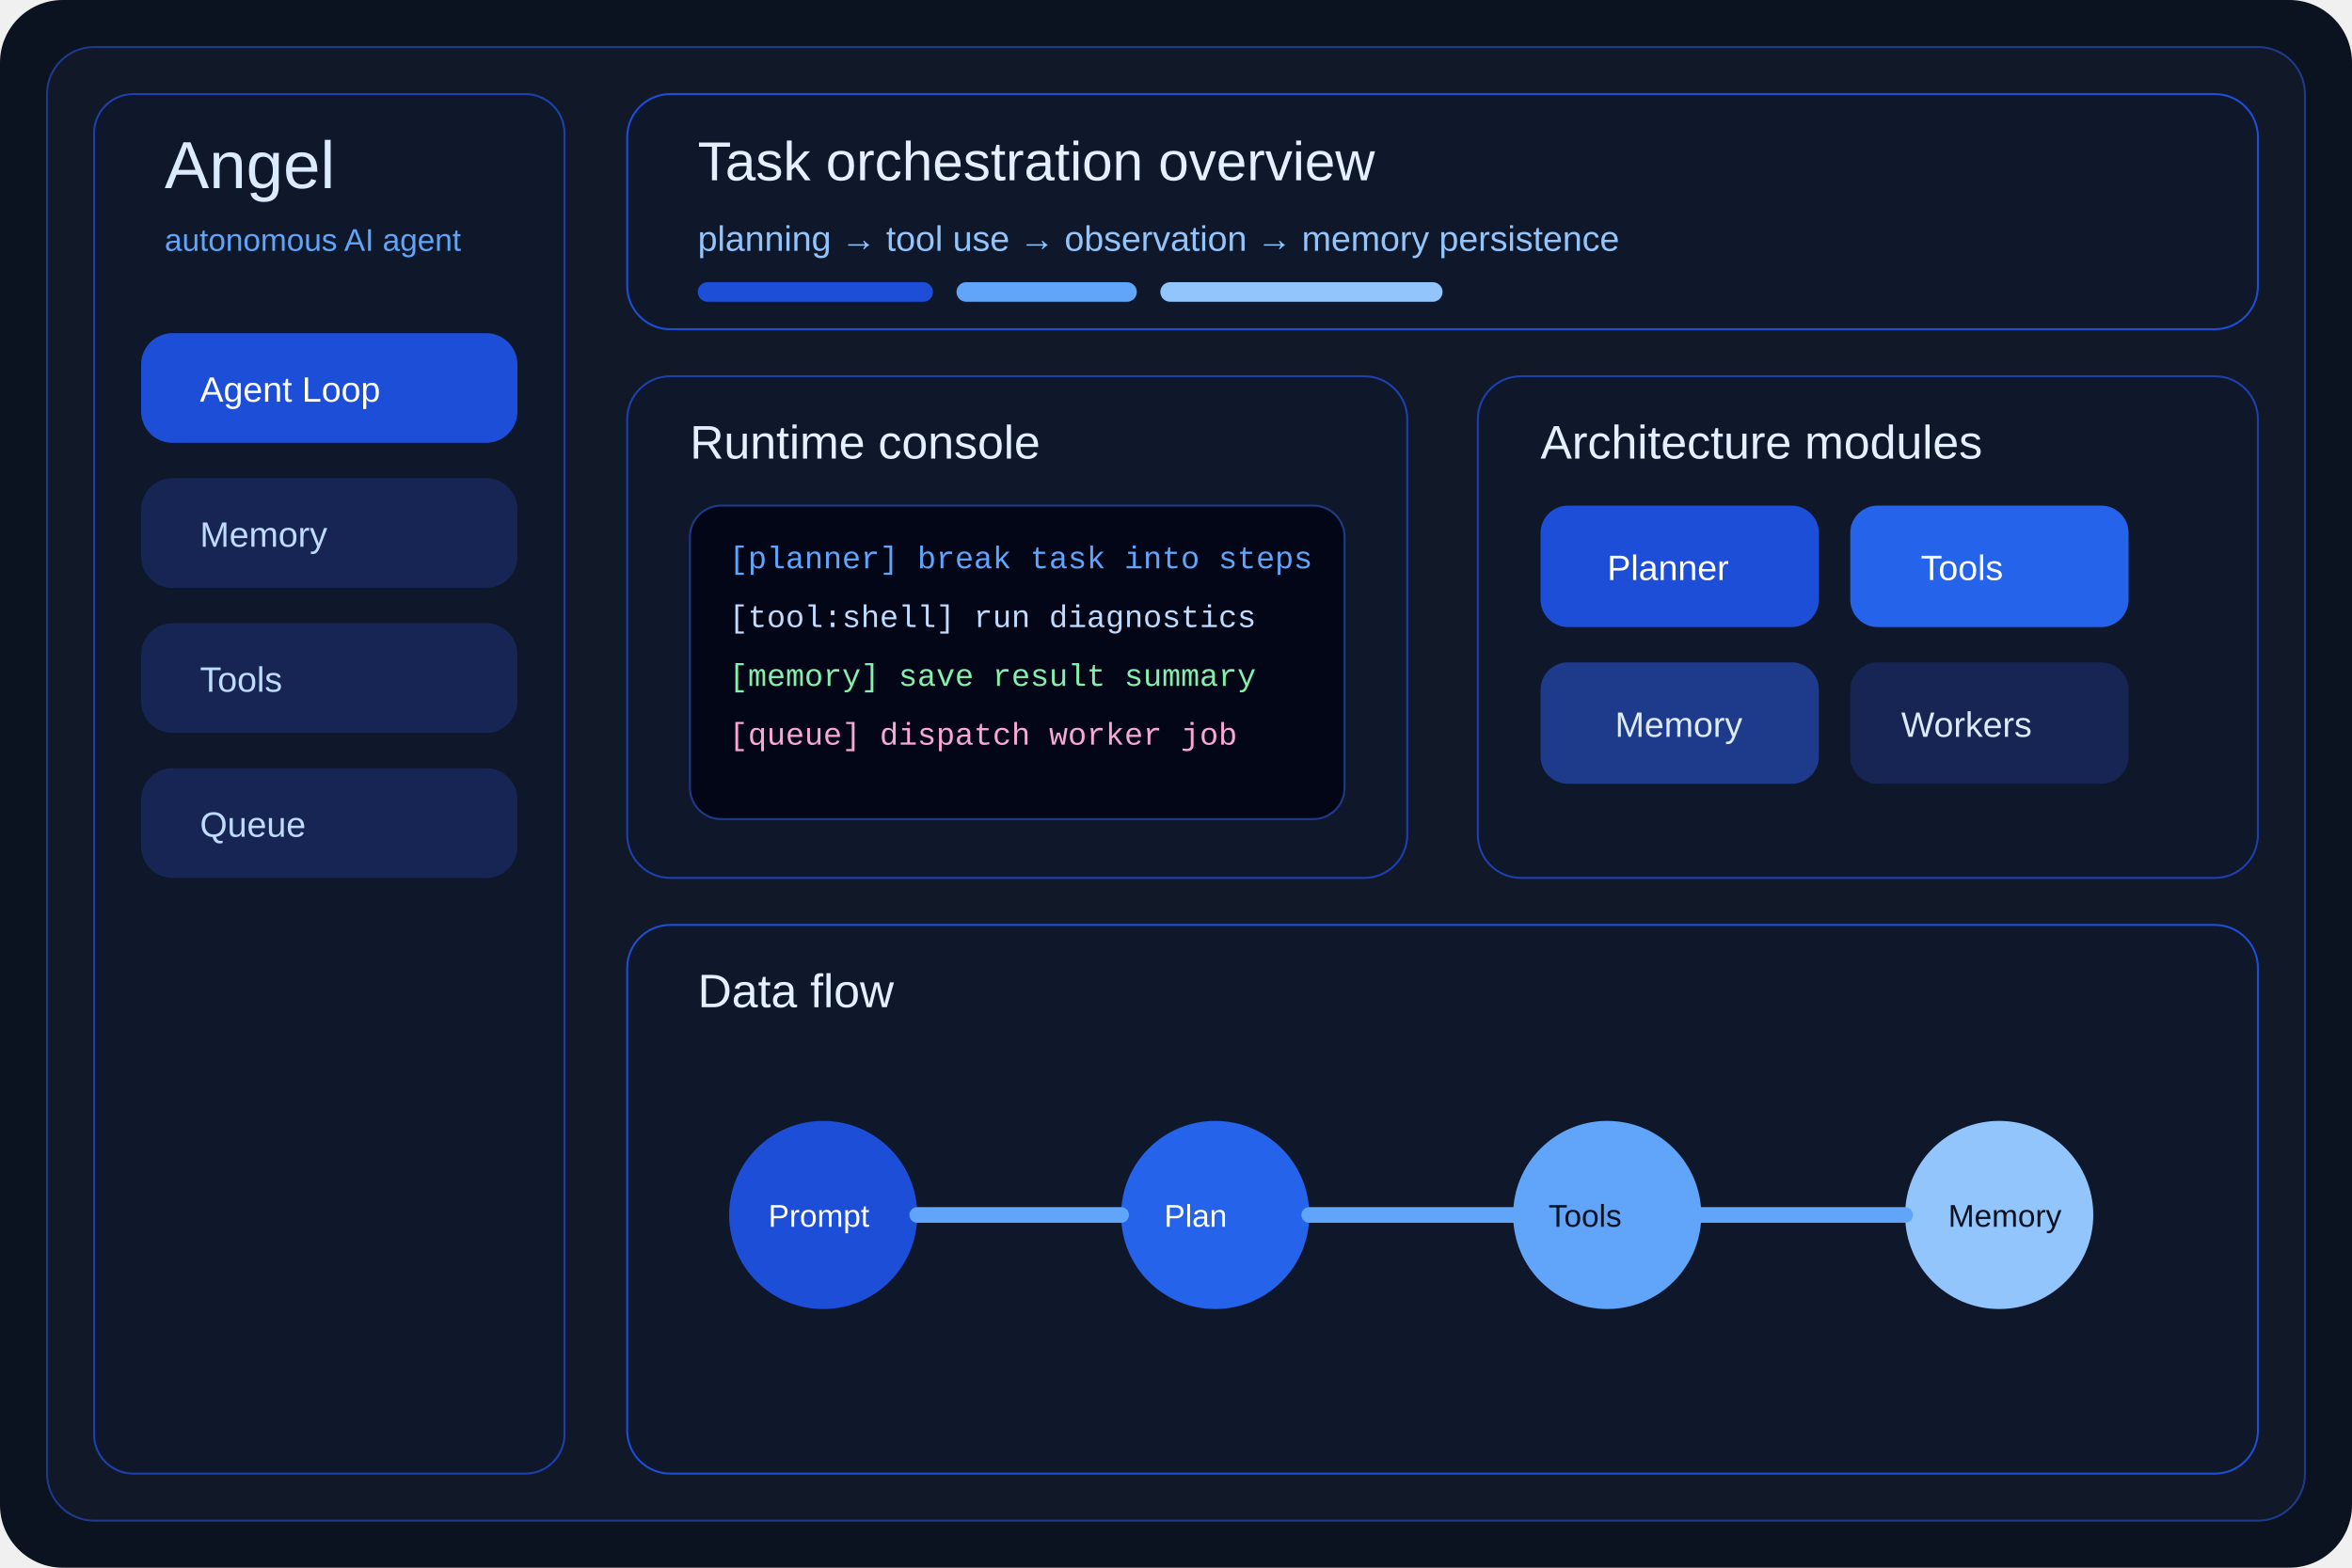
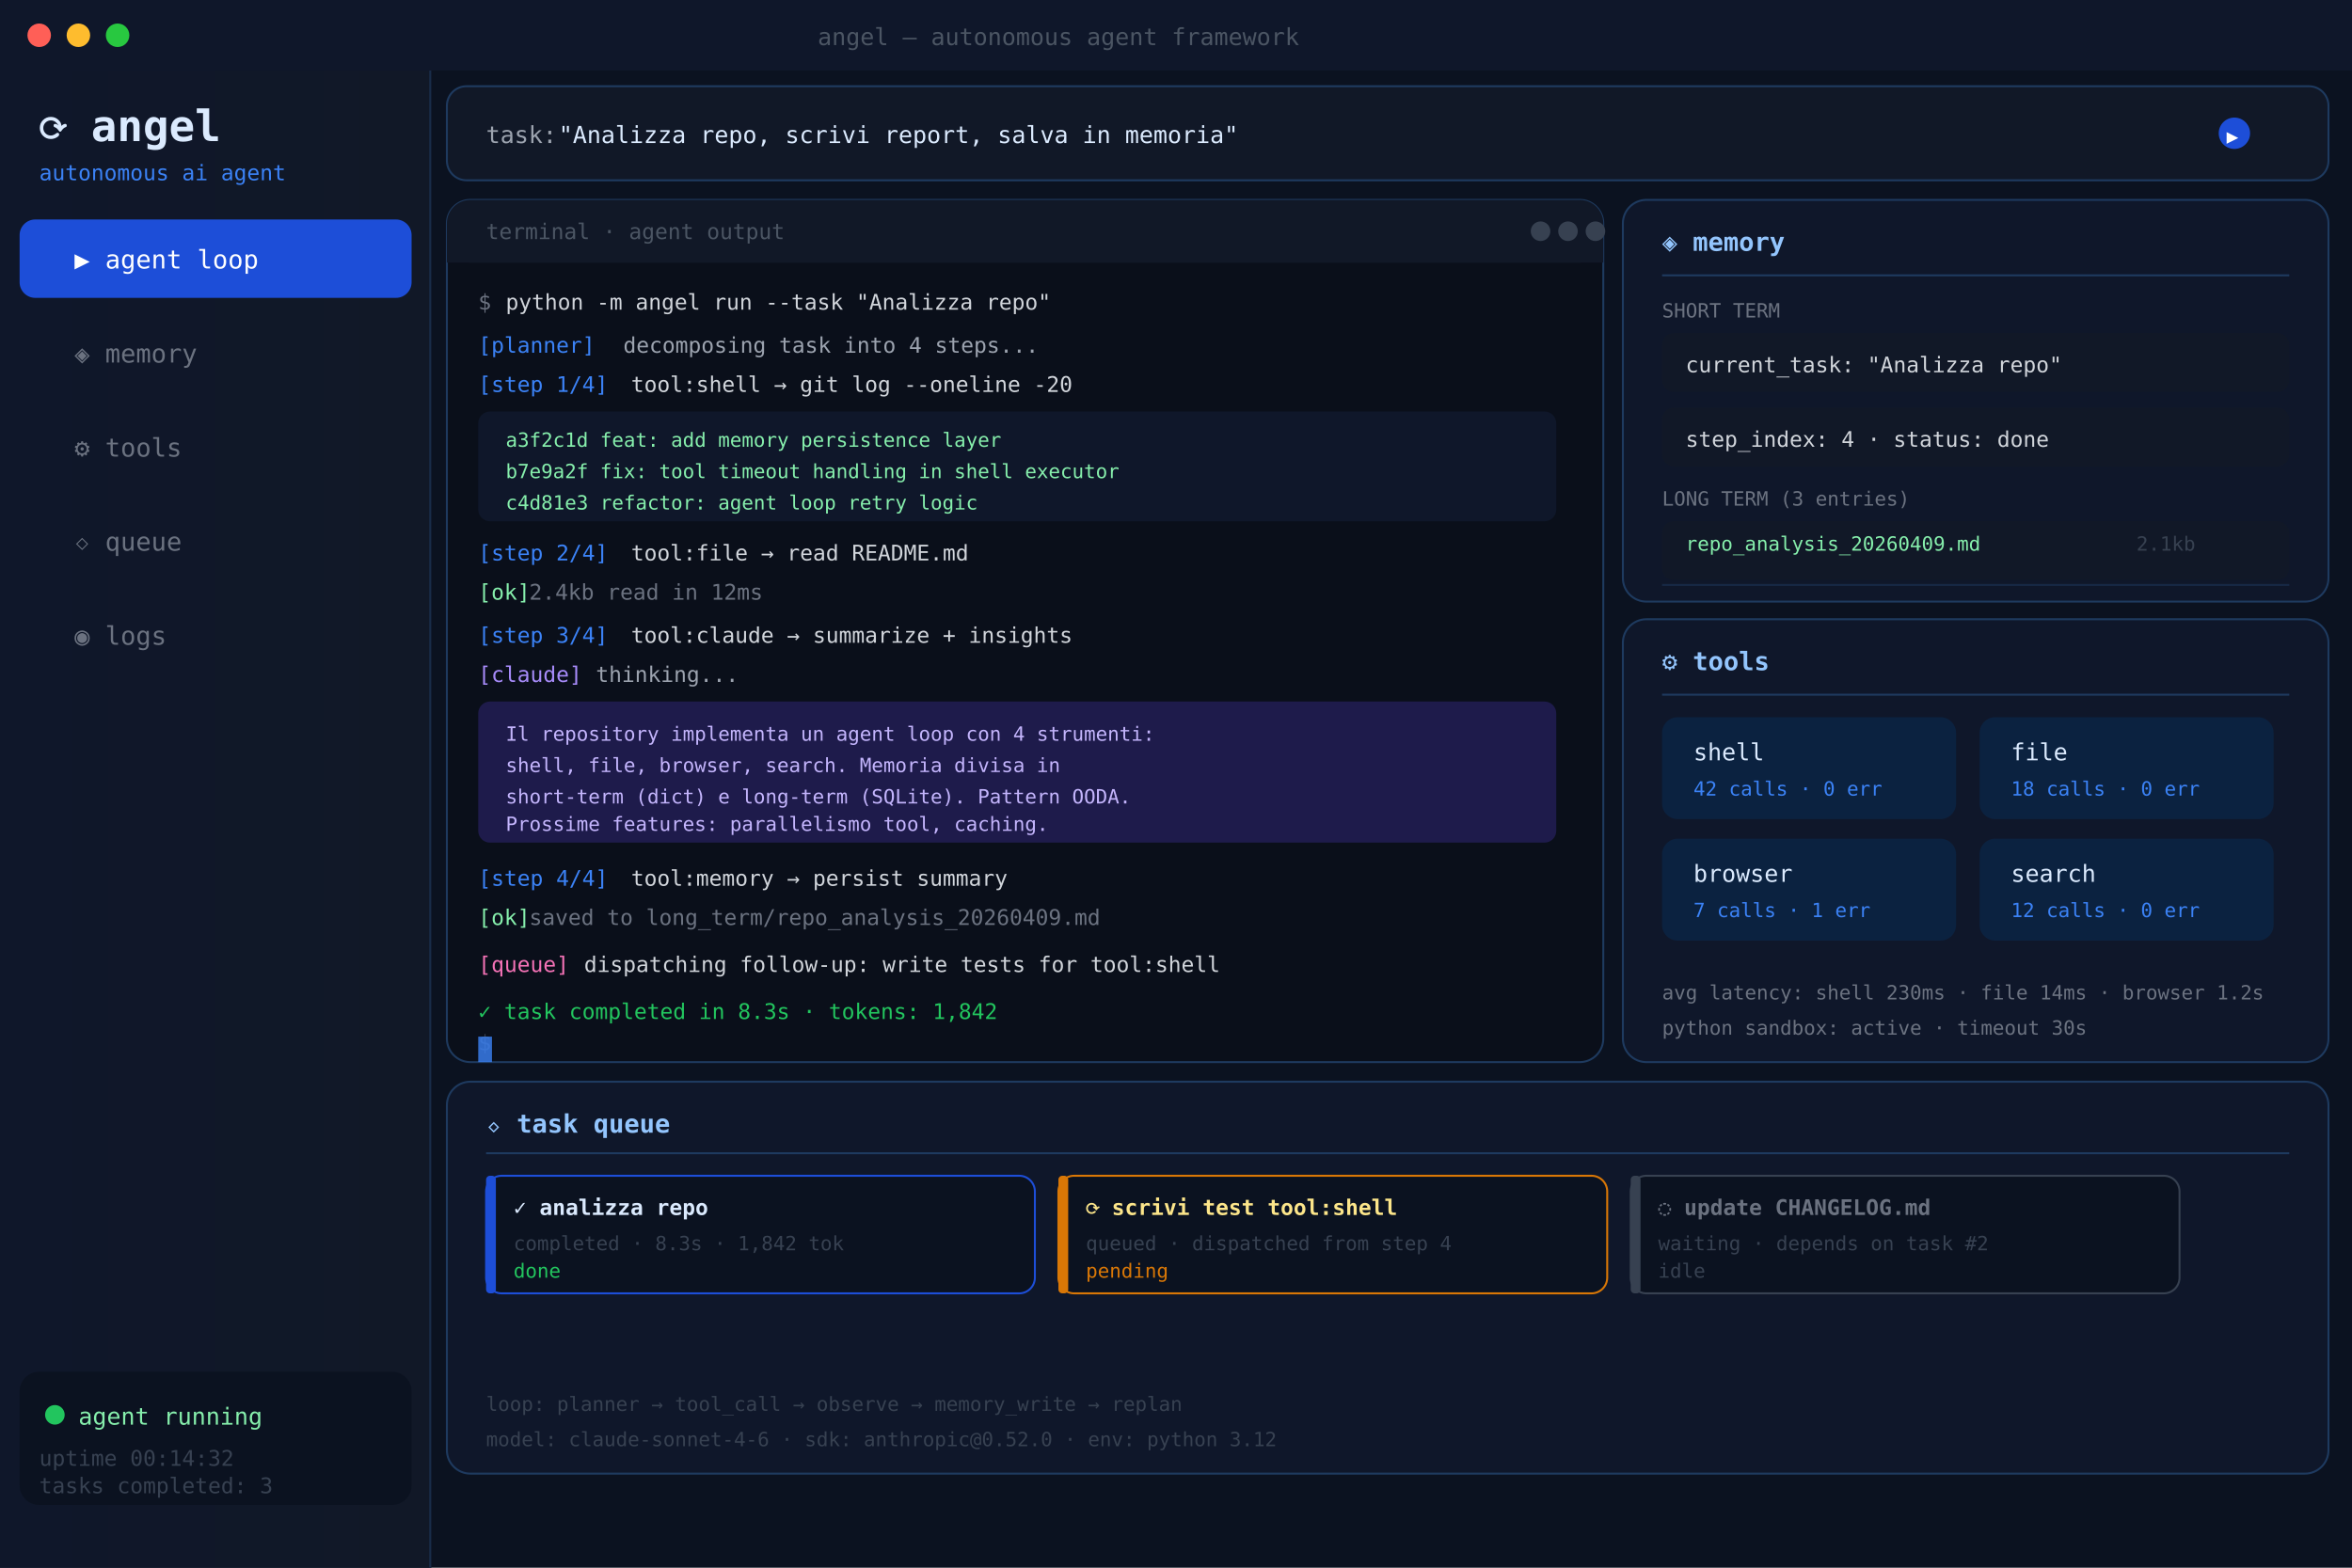
<svg xmlns="http://www.w3.org/2000/svg" width="1200" height="800" viewBox="0 0 1200 800" fill="none">
-   <rect width="1200" height="800" rx="32" fill="#0B1220" />
-   <rect x="24" y="24" width="1152" height="752" rx="24" fill="#111827" stroke="#1E3A8A" />
-   <rect x="48" y="48" width="240" height="704" rx="20" fill="#0F172A" stroke="#1E40AF" />
-   <text x="84" y="96" fill="#DBEAFE" font-size="34" font-family="Arial">Angel</text>
-   <text x="84" y="128" fill="#60A5FA" font-size="16" font-family="Arial">autonomous AI agent</text>
-   <rect x="72" y="170" width="192" height="56" rx="16" fill="#1D4ED8" />
-   <text x="102" y="205" fill="white" font-size="18" font-family="Arial">Agent Loop</text>
-   <rect x="72" y="244" width="192" height="56" rx="16" fill="#172554" />
-   <text x="102" y="279" fill="#BFDBFE" font-size="18" font-family="Arial">Memory</text>
-   <rect x="72" y="318" width="192" height="56" rx="16" fill="#172554" />
-   <text x="102" y="353" fill="#BFDBFE" font-size="18" font-family="Arial">Tools</text>
-   <rect x="72" y="392" width="192" height="56" rx="16" fill="#172554" />
-   <text x="102" y="427" fill="#BFDBFE" font-size="18" font-family="Arial">Queue</text>
-   <rect x="320" y="48" width="832" height="120" rx="22" fill="#0F172A" stroke="#1D4ED8" />
-   <text x="356" y="92" fill="#E5F0FF" font-size="28" font-family="Arial">Task orchestration overview</text>
-   <text x="356" y="128" fill="#93C5FD" font-size="18" font-family="Arial">planning → tool use → observation → memory persistence</text>
-   <rect x="356" y="144" width="120" height="10" rx="5" fill="#1D4ED8" />
-   <rect x="488" y="144" width="92" height="10" rx="5" fill="#60A5FA" />
-   <rect x="592" y="144" width="144" height="10" rx="5" fill="#93C5FD" />
-   <rect x="320" y="192" width="398" height="256" rx="22" fill="#0F172A" stroke="#1E40AF" />
-   <text x="352" y="234" fill="#E5F0FF" font-size="24" font-family="Arial">Runtime console</text>
-   <rect x="352" y="258" width="334" height="160" rx="16" fill="#020617" stroke="#1E3A8A" />
-   <text x="372" y="290" fill="#60A5FA" font-size="16" font-family="Courier New">[planner] break task into steps</text>
-   <text x="372" y="320" fill="#BFDBFE" font-size="16" font-family="Courier New">[tool:shell] run diagnostics</text>
-   <text x="372" y="350" fill="#86EFAC" font-size="16" font-family="Courier New">[memory] save result summary</text>
-   <text x="372" y="380" fill="#F9A8D4" font-size="16" font-family="Courier New">[queue] dispatch worker job</text>
-   <rect x="754" y="192" width="398" height="256" rx="22" fill="#0F172A" stroke="#1E40AF" />
-   <text x="786" y="234" fill="#E5F0FF" font-size="24" font-family="Arial">Architecture modules</text>
-   <rect x="786" y="258" width="142" height="62" rx="14" fill="#1D4ED8" />
-   <rect x="944" y="258" width="142" height="62" rx="14" fill="#2563EB" />
-   <rect x="786" y="338" width="142" height="62" rx="14" fill="#1E3A8A" />
-   <rect x="944" y="338" width="142" height="62" rx="14" fill="#172554" />
-   <text x="820" y="296" fill="white" font-size="18" font-family="Arial">Planner</text>
-   <text x="980" y="296" fill="white" font-size="18" font-family="Arial">Tools</text>
-   <text x="824" y="376" fill="#DBEAFE" font-size="18" font-family="Arial">Memory</text>
-   <text x="970" y="376" fill="#DBEAFE" font-size="18" font-family="Arial">Workers</text>
-   <rect x="320" y="472" width="832" height="280" rx="22" fill="#0F172A" stroke="#1D4ED8" />
-   <text x="356" y="514" fill="#E5F0FF" font-size="24" font-family="Arial">Data flow</text>
-   <circle cx="420" cy="620" r="48" fill="#1D4ED8" />
-   <circle cx="620" cy="620" r="48" fill="#2563EB" />
-   <circle cx="820" cy="620" r="48" fill="#60A5FA" />
-   <circle cx="1020" cy="620" r="48" fill="#93C5FD" />
-   <text x="392" y="626" fill="white" font-size="16" font-family="Arial">Prompt</text>
-   <text x="594" y="626" fill="white" font-size="16" font-family="Arial">Plan</text>
-   <text x="790" y="626" fill="#0B1220" font-size="16" font-family="Arial">Tools</text>
-   <text x="994" y="626" fill="#0B1220" font-size="16" font-family="Arial">Memory</text>
-   <path d="M468 620H572" stroke="#60A5FA" stroke-width="8" stroke-linecap="round" />
-   <path d="M668 620H772" stroke="#60A5FA" stroke-width="8" stroke-linecap="round" />
-   <path d="M868 620H972" stroke="#60A5FA" stroke-width="8" stroke-linecap="round" />
+   <rect width="1200" height="800" fill="#0B1220" />
+   <rect x="0" y="0" width="1200" height="36" fill="#0F172A" />
+   <circle cx="20" cy="18" r="6" fill="#FF5F57" />
+   <circle cx="40" cy="18" r="6" fill="#FEBC2E" />
+   <circle cx="60" cy="18" r="6" fill="#28C840" />
+   <text x="540" y="23" fill="#4B5563" font-size="12" font-family="monospace" text-anchor="middle">angel — autonomous agent framework</text>
+   <rect x="0" y="36" width="220" height="764" fill="#0F172A" />
+   <rect x="0" y="36" width="220" height="764" fill="url(#sideGrad)" />
+   <defs>
+     <linearGradient id="sideGrad" x1="0" y1="36" x2="220" y2="36" gradientUnits="userSpaceOnUse">
+       <stop offset="0%" stop-color="#0F172A" />
+       <stop offset="100%" stop-color="#111827" />
+     </linearGradient>
+   </defs>
+   <rect x="219" y="36" width="1" height="764" fill="#1E3A5F" opacity="0.6" />
+   <text x="20" y="72" fill="#DBEAFE" font-size="22" font-family="monospace" font-weight="bold">⟳ angel</text>
+   <text x="20" y="92" fill="#3B82F6" font-size="11" font-family="monospace">autonomous ai agent</text>
+   <rect x="10" y="112" width="200" height="40" rx="8" fill="#1D4ED8" />
+   <text x="38" y="137" fill="#FFFFFF" font-size="13" font-family="monospace">▶  agent loop</text>
+   <rect x="10" y="160" width="200" height="40" rx="8" fill="transparent" />
+   <text x="38" y="185" fill="#6B7280" font-size="13" font-family="monospace">◈  memory</text>
+   <rect x="10" y="208" width="200" height="40" rx="8" fill="transparent" />
+   <text x="38" y="233" fill="#6B7280" font-size="13" font-family="monospace">⚙  tools</text>
+   <rect x="10" y="256" width="200" height="40" rx="8" fill="transparent" />
+   <text x="38" y="281" fill="#6B7280" font-size="13" font-family="monospace">⬦  queue</text>
+   <rect x="10" y="304" width="200" height="40" rx="8" fill="transparent" />
+   <text x="38" y="329" fill="#6B7280" font-size="13" font-family="monospace">◉  logs</text>
+   <rect x="10" y="700" width="200" height="68" rx="10" fill="#0B1220" />
+   <circle cx="28" cy="722" r="5" fill="#22C55E" />
+   <text x="40" y="727" fill="#86EFAC" font-size="12" font-family="monospace">agent running</text>
+   <text x="20" y="748" fill="#374151" font-size="11" font-family="monospace">uptime 00:14:32</text>
+   <text x="20" y="762" fill="#374151" font-size="11" font-family="monospace">tasks completed: 3</text>
+   <rect x="228" y="44" width="960" height="48" rx="10" fill="#111827" stroke="#1E3A5F" stroke-width="1" />
+   <text x="248" y="73" fill="#9CA3AF" font-size="12" font-family="monospace">task:</text>
+   <text x="285" y="73" fill="#DBEAFE" font-size="12" font-family="monospace">"Analizza repo, scrivi report, salva in memoria"</text>
+   <circle cx="1140" cy="68" r="8" fill="#1D4ED8" />
+   <text x="1136" y="73" fill="white" font-size="10" font-family="monospace">▶</text>
+   <rect x="228" y="102" width="590" height="440" rx="12" fill="#0A0F1A" stroke="#1E3A5F" stroke-width="1" />
+   <rect x="228" y="102" width="590" height="32" rx="12" fill="#111827" />
+   <rect x="228" y="122" width="590" height="12" fill="#111827" />
+   <text x="248" y="122" fill="#4B5563" font-size="11" font-family="monospace">terminal · agent output</text>
+   <circle cx="786" cy="118" r="5" fill="#374151" />
+   <circle cx="800" cy="118" r="5" fill="#374151" />
+   <circle cx="814" cy="118" r="5" fill="#374151" />
+   <text x="244" y="158" fill="#6B7280" font-size="11" font-family="monospace">$</text>
+   <text x="258" y="158" fill="#D1D5DB" font-size="11" font-family="monospace">python -m angel run --task "Analizza repo"</text>
+   <text x="244" y="180" fill="#3B82F6" font-size="11" font-family="monospace">[planner]</text>
+   <text x="318" y="180" fill="#9CA3AF" font-size="11" font-family="monospace">decomposing task into 4 steps...</text>
+   <text x="244" y="200" fill="#3B82F6" font-size="11" font-family="monospace">[step 1/4]</text>
+   <text x="322" y="200" fill="#D1D5DB" font-size="11" font-family="monospace">tool:shell → git log --oneline -20</text>
+   <rect x="244" y="210" width="550" height="56" rx="6" fill="#0F172A" />
+   <text x="258" y="228" fill="#86EFAC" font-size="10" font-family="monospace">a3f2c1d feat: add memory persistence layer</text>
+   <text x="258" y="244" fill="#86EFAC" font-size="10" font-family="monospace">b7e9a2f fix: tool timeout handling in shell executor</text>
+   <text x="258" y="260" fill="#86EFAC" font-size="10" font-family="monospace">c4d81e3 refactor: agent loop retry logic</text>
+   <text x="244" y="286" fill="#3B82F6" font-size="11" font-family="monospace">[step 2/4]</text>
+   <text x="322" y="286" fill="#D1D5DB" font-size="11" font-family="monospace">tool:file → read README.md</text>
+   <text x="244" y="306" fill="#86EFAC" font-size="11" font-family="monospace">[ok]</text>
+   <text x="270" y="306" fill="#6B7280" font-size="11" font-family="monospace">2.4kb read in 12ms</text>
+   <text x="244" y="328" fill="#3B82F6" font-size="11" font-family="monospace">[step 3/4]</text>
+   <text x="322" y="328" fill="#D1D5DB" font-size="11" font-family="monospace">tool:claude → summarize + insights</text>
+   <text x="244" y="348" fill="#A78BFA" font-size="11" font-family="monospace">[claude]</text>
+   <text x="304" y="348" fill="#9CA3AF" font-size="11" font-family="monospace">thinking...</text>
+   <rect x="244" y="358" width="550" height="72" rx="6" fill="#1E1B4B" />
+   <text x="258" y="378" fill="#C4B5FD" font-size="10" font-family="monospace">Il repository implementa un agent loop con 4 strumenti:</text>
+   <text x="258" y="394" fill="#C4B5FD" font-size="10" font-family="monospace">shell, file, browser, search. Memoria divisa in</text>
+   <text x="258" y="410" fill="#C4B5FD" font-size="10" font-family="monospace">short-term (dict) e long-term (SQLite). Pattern OODA.</text>
+   <text x="258" y="424" fill="#C4B5FD" font-size="10" font-family="monospace">Prossime features: parallelismo tool, caching.</text>
+   <text x="244" y="452" fill="#3B82F6" font-size="11" font-family="monospace">[step 4/4]</text>
+   <text x="322" y="452" fill="#D1D5DB" font-size="11" font-family="monospace">tool:memory → persist summary</text>
+   <text x="244" y="472" fill="#86EFAC" font-size="11" font-family="monospace">[ok]</text>
+   <text x="270" y="472" fill="#6B7280" font-size="11" font-family="monospace">saved to long_term/repo_analysis_20260409.md</text>
+   <text x="244" y="496" fill="#F472B6" font-size="11" font-family="monospace">[queue]</text>
+   <text x="298" y="496" fill="#D1D5DB" font-size="11" font-family="monospace">dispatching follow-up: write tests for tool:shell</text>
+   <text x="244" y="520" fill="#22C55E" font-size="11" font-family="monospace">✓ task completed in 8.3s · tokens: 1,842</text>
+   <text x="244" y="536" fill="#374151" font-size="11" font-family="monospace">$</text>
+   <rect x="244" y="529" width="7" height="13" fill="#3B82F6" opacity="0.8" />
+   <rect x="828" y="102" width="360" height="205" rx="12" fill="#0F172A" stroke="#1E3A5F" stroke-width="1" />
+   <text x="848" y="128" fill="#93C5FD" font-size="13" font-family="monospace" font-weight="bold">◈ memory</text>
+   <rect x="848" y="140" width="320" height="1" fill="#1E3A5F" />
+   <text x="848" y="162" fill="#6B7280" font-size="10" font-family="monospace">SHORT TERM</text>
+   <rect x="848" y="170" width="320" height="30" rx="6" fill="#111827" />
+   <text x="860" y="190" fill="#D1D5DB" font-size="11" font-family="monospace">current_task: "Analizza repo"</text>
+   <rect x="848" y="208" width="320" height="30" rx="6" fill="#111827" />
+   <text x="860" y="228" fill="#D1D5DB" font-size="11" font-family="monospace">step_index: 4 · status: done</text>
+   <text x="848" y="258" fill="#6B7280" font-size="10" font-family="monospace">LONG TERM (3 entries)</text>
+   <rect x="848" y="266" width="320" height="30" rx="6" fill="#111827" />
+   <text x="860" y="281" fill="#86EFAC" font-size="10" font-family="monospace">repo_analysis_20260409.md</text>
+   <text x="1090" y="281" fill="#374151" font-size="10" font-family="monospace">2.1kb</text>
+   <rect x="848" y="298" width="320" height="1" fill="#1E3A5F" opacity="0.5" />
+   <rect x="828" y="316" width="360" height="226" rx="12" fill="#0F172A" stroke="#1E3A5F" stroke-width="1" />
+   <text x="848" y="342" fill="#93C5FD" font-size="13" font-family="monospace" font-weight="bold">⚙ tools</text>
+   <rect x="848" y="354" width="320" height="1" fill="#1E3A5F" />
+   <rect x="848" y="366" width="150" height="52" rx="8" fill="#0B2240" />
+   <text x="864" y="388" fill="#DBEAFE" font-size="12" font-family="monospace">shell</text>
+   <text x="864" y="406" fill="#3B82F6" font-size="10" font-family="monospace">42 calls · 0 err</text>
+   <rect x="1010" y="366" width="150" height="52" rx="8" fill="#0B2240" />
+   <text x="1026" y="388" fill="#DBEAFE" font-size="12" font-family="monospace">file</text>
+   <text x="1026" y="406" fill="#3B82F6" font-size="10" font-family="monospace">18 calls · 0 err</text>
+   <rect x="848" y="428" width="150" height="52" rx="8" fill="#0B2240" />
+   <text x="864" y="450" fill="#DBEAFE" font-size="12" font-family="monospace">browser</text>
+   <text x="864" y="468" fill="#3B82F6" font-size="10" font-family="monospace">7 calls · 1 err</text>
+   <rect x="1010" y="428" width="150" height="52" rx="8" fill="#0B2240" />
+   <text x="1026" y="450" fill="#DBEAFE" font-size="12" font-family="monospace">search</text>
+   <text x="1026" y="468" fill="#3B82F6" font-size="10" font-family="monospace">12 calls · 0 err</text>
+   <text x="848" y="510" fill="#6B7280" font-size="10" font-family="monospace">avg latency: shell 230ms · file 14ms · browser 1.2s</text>
+   <text x="848" y="528" fill="#6B7280" font-size="10" font-family="monospace">python sandbox: active · timeout 30s</text>
+   <rect x="228" y="552" width="960" height="200" rx="12" fill="#0F172A" stroke="#1E3A5F" stroke-width="1" />
+   <text x="248" y="578" fill="#93C5FD" font-size="13" font-family="monospace" font-weight="bold">⬦ task queue</text>
+   <rect x="248" y="588" width="920" height="1" fill="#1E3A5F" />
+   <rect x="248" y="600" width="280" height="60" rx="8" fill="#0B1220" stroke="#1D4ED8" stroke-width="1" />
+   <rect x="248" y="600" width="5" height="60" rx="2" fill="#1D4ED8" />
+   <text x="262" y="620" fill="#DBEAFE" font-size="11" font-family="monospace" font-weight="bold">✓ analizza repo</text>
+   <text x="262" y="638" fill="#374151" font-size="10" font-family="monospace">completed · 8.3s · 1,842 tok</text>
+   <text x="262" y="652" fill="#22C55E" font-size="10" font-family="monospace">done</text>
+   <rect x="540" y="600" width="280" height="60" rx="8" fill="#0B1220" stroke="#D97706" stroke-width="1" />
+   <rect x="540" y="600" width="5" height="60" rx="2" fill="#D97706" />
+   <text x="554" y="620" fill="#FDE68A" font-size="11" font-family="monospace" font-weight="bold">⟳ scrivi test tool:shell</text>
+   <text x="554" y="638" fill="#374151" font-size="10" font-family="monospace">queued · dispatched from step 4</text>
+   <text x="554" y="652" fill="#D97706" font-size="10" font-family="monospace">pending</text>
+   <rect x="832" y="600" width="280" height="60" rx="8" fill="#0B1220" stroke="#374151" stroke-width="1" />
+   <rect x="832" y="600" width="5" height="60" rx="2" fill="#374151" />
+   <text x="846" y="620" fill="#6B7280" font-size="11" font-family="monospace" font-weight="bold">◌ update CHANGELOG.md</text>
+   <text x="846" y="638" fill="#374151" font-size="10" font-family="monospace">waiting · depends on task #2</text>
+   <text x="846" y="652" fill="#374151" font-size="10" font-family="monospace">idle</text>
+   <text x="248" y="720" fill="#374151" font-size="10" font-family="monospace">loop: planner → tool_call → observe → memory_write → replan</text>
+   <text x="248" y="738" fill="#374151" font-size="10" font-family="monospace">model: claude-sonnet-4-6 · sdk: anthropic@0.52.0 · env: python 3.12</text>
</svg>
